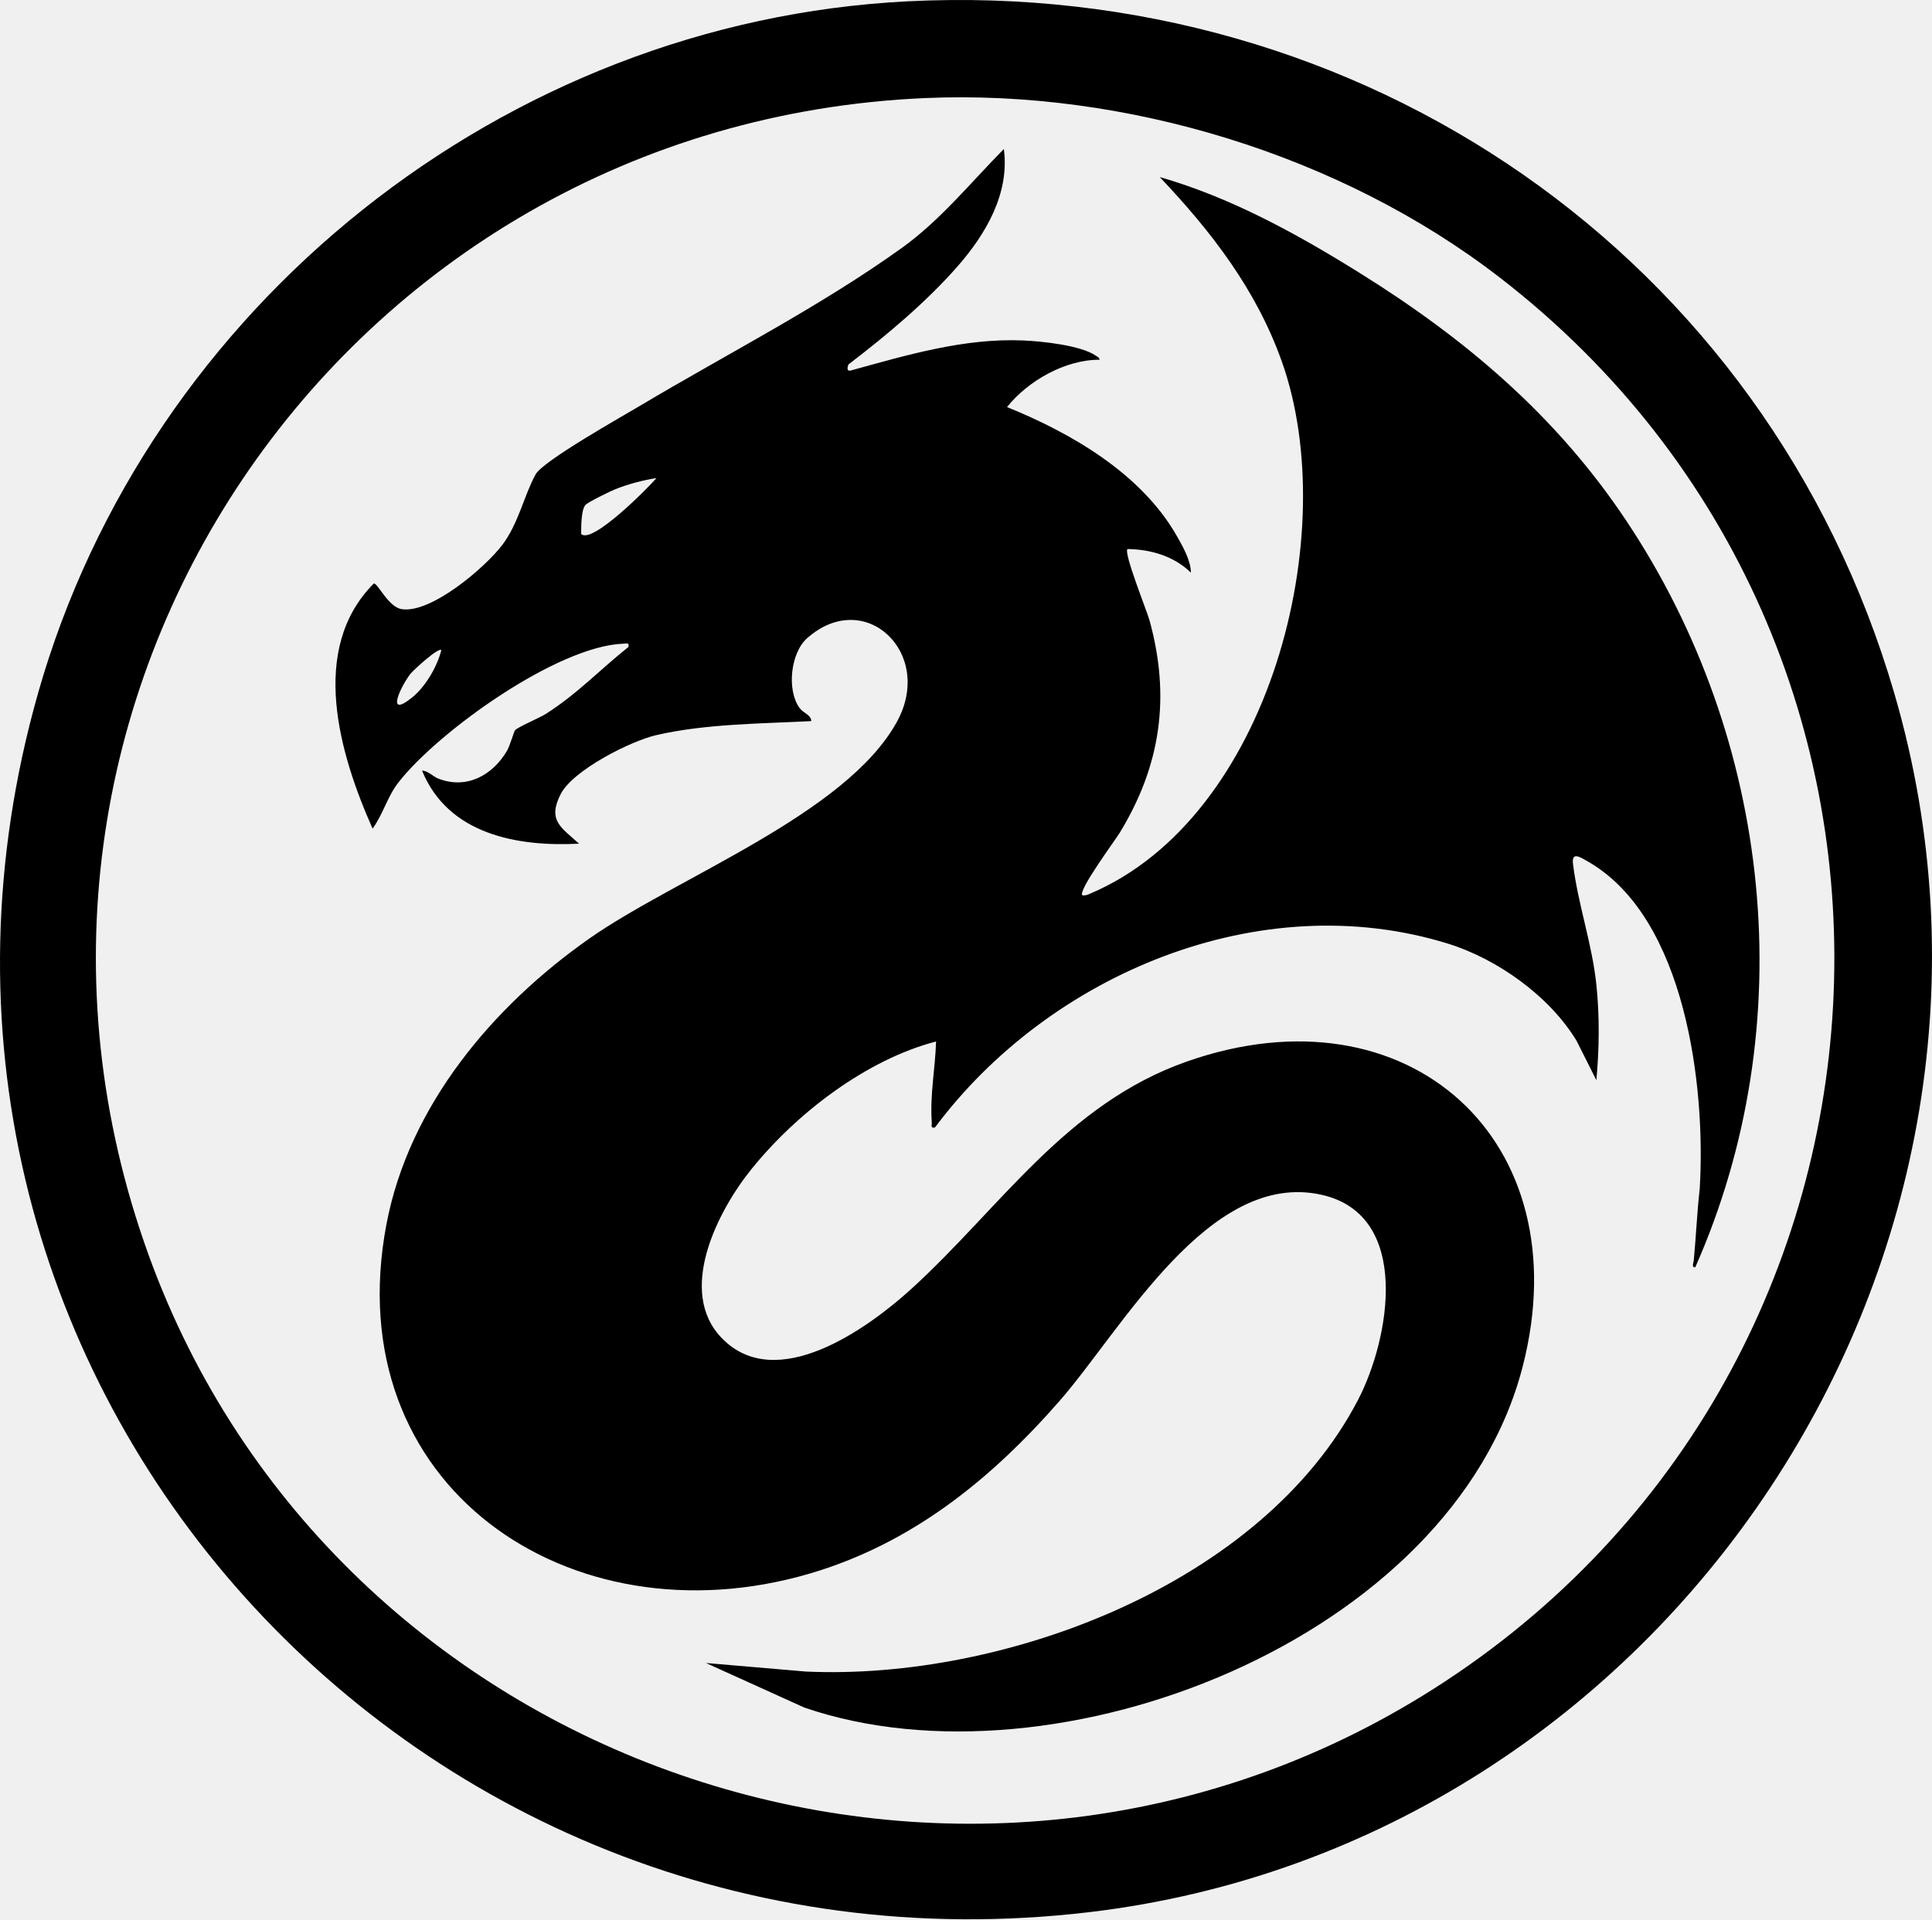
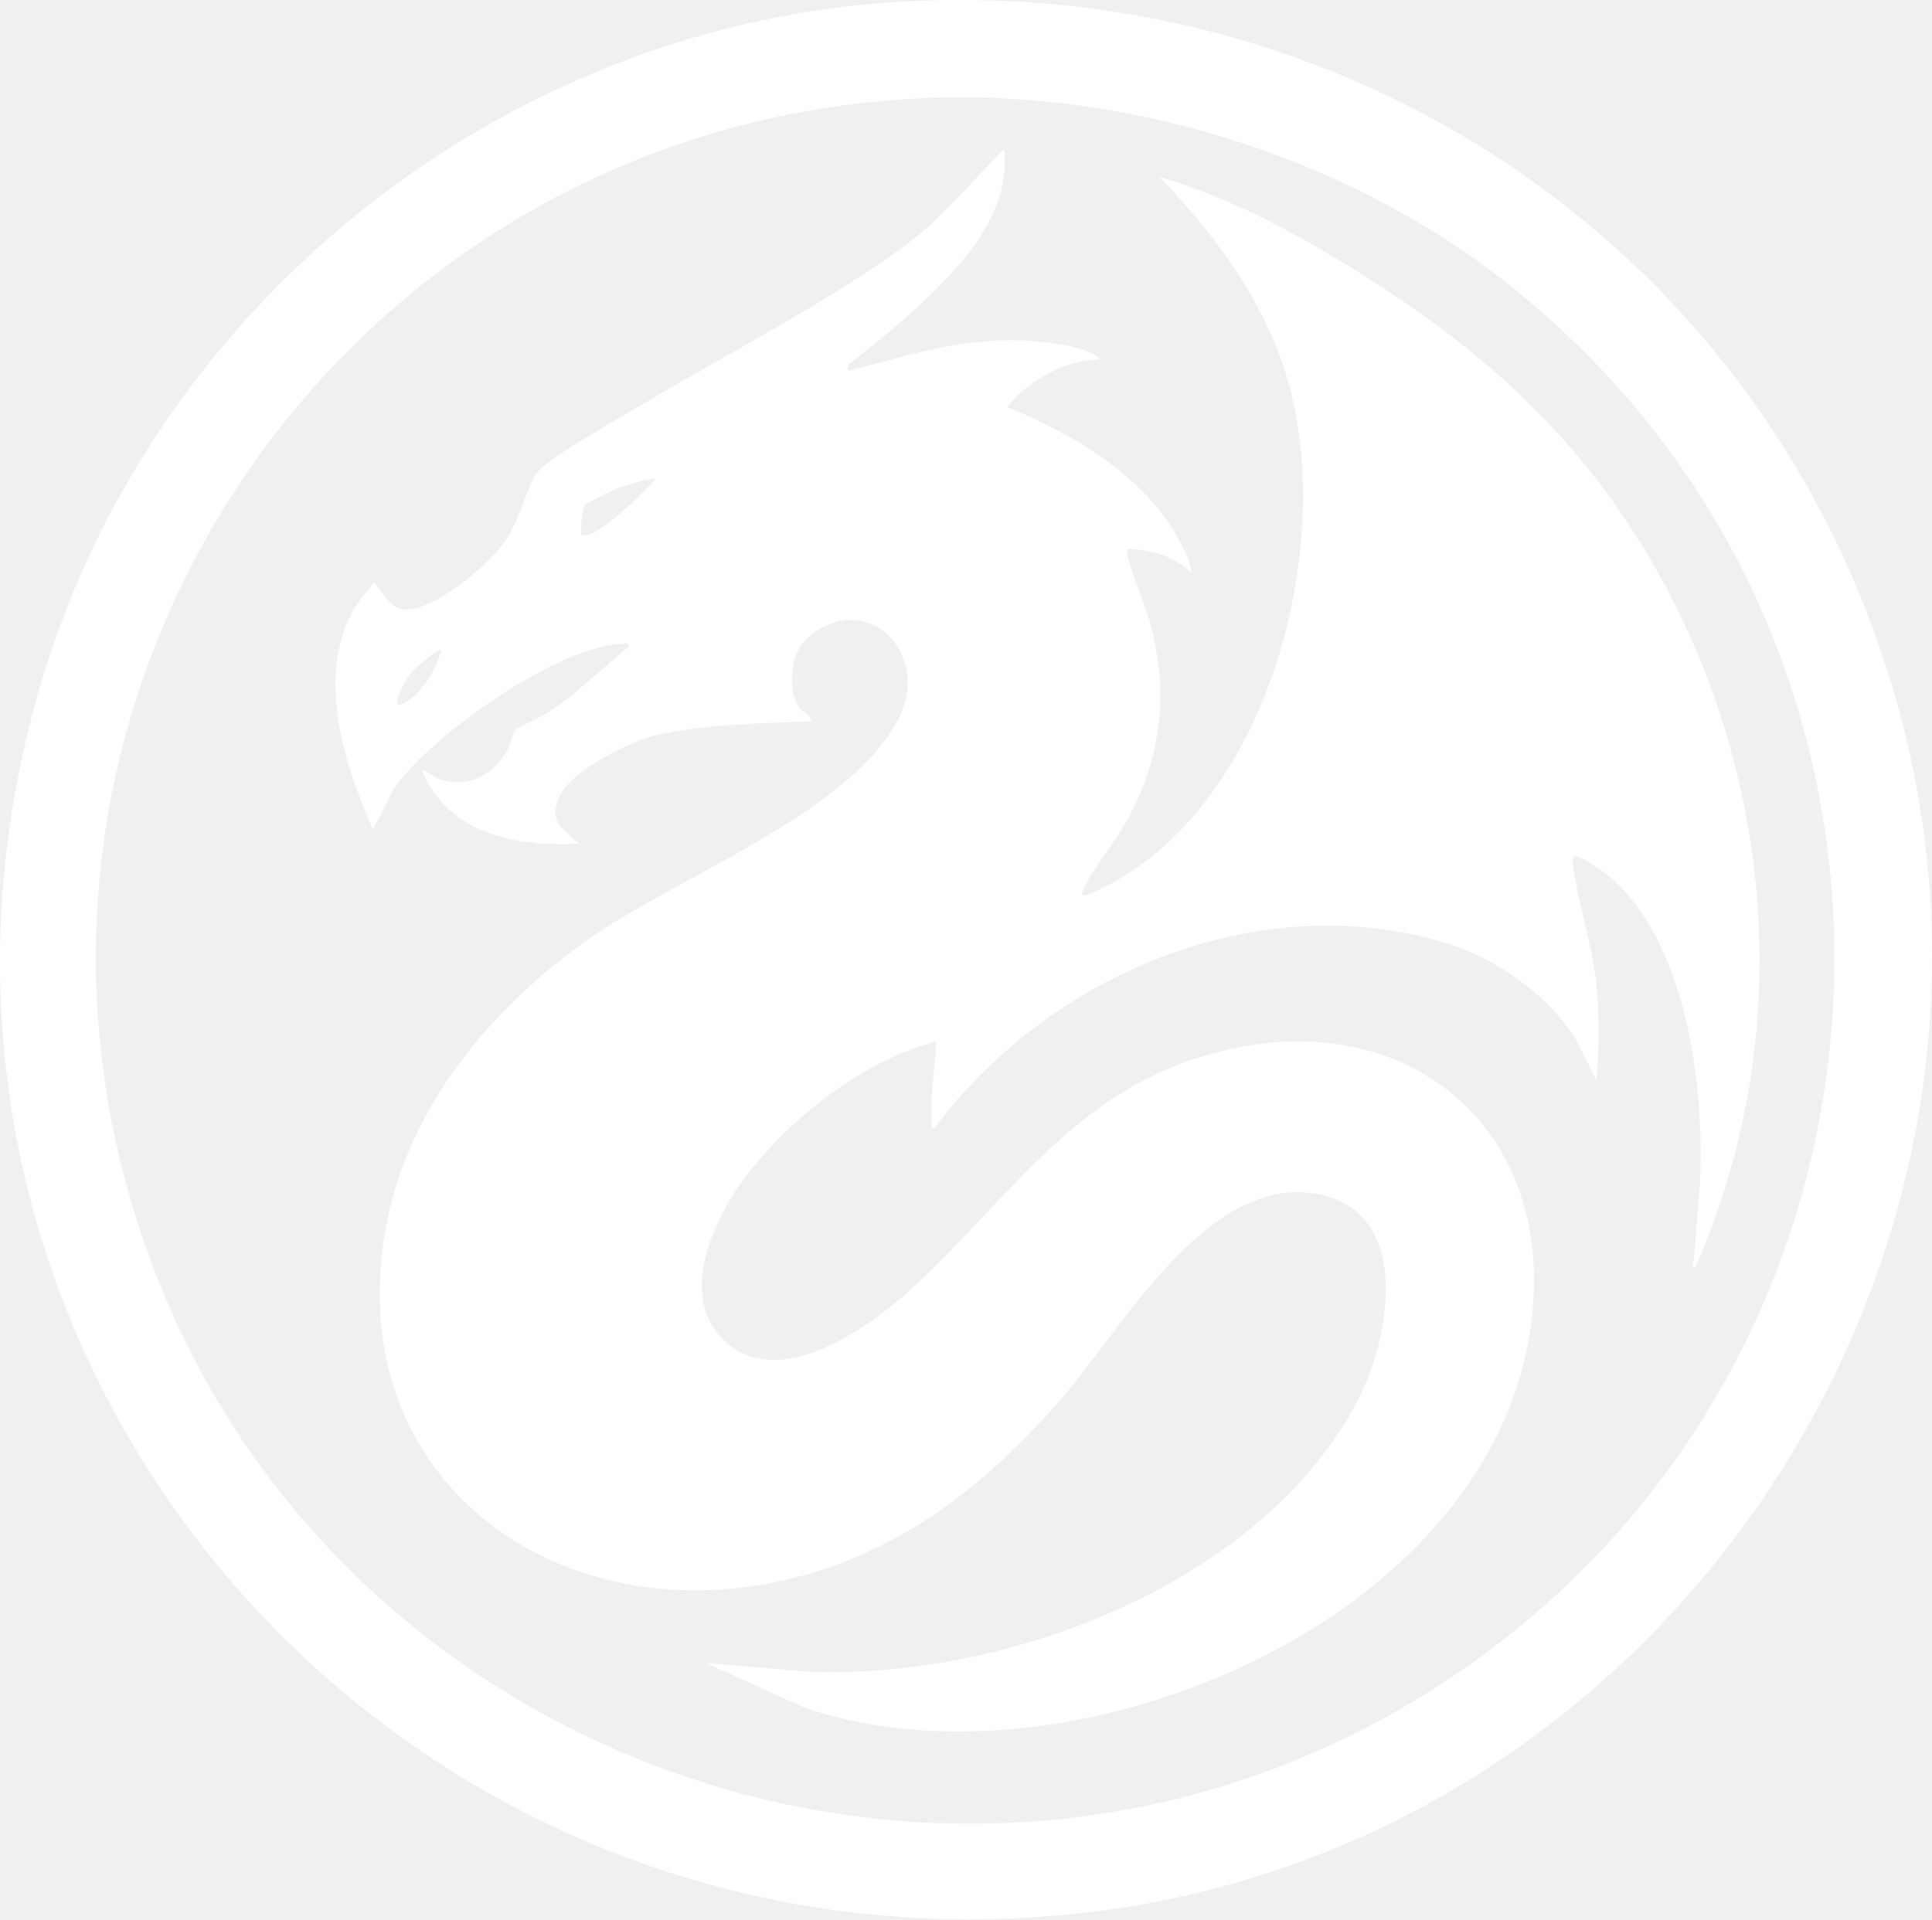
<svg xmlns="http://www.w3.org/2000/svg" id="Layer_1" data-name="Layer 1" viewBox="0 0 898.24 892.52">
-   <path fill="#000000" d="M421.99.61c211.29-10.63,399.34,118.54,458.7,321.71,76.35,261.28-105.3,534.94-374.12,566.87C186.98,927.14-71.09,634.88,17.7,322.32,68.84,142.28,234.38,10.05,421.99.61ZM429.99,45.61C158.55,57.5-24.01,326.66,69.18,583.83c86.16,237.77,375.41,337.94,591.94,204.9,238.91-146.8,258.68-487.93,35.98-659.81-73.7-56.88-173.95-87.39-267.1-83.31Z" />
-   <path fill="#000000" d="M394.44,169.51c-.49,1.36-.89,3.33,1.2,2.76,26.1-7.19,52.62-15.11,80.05-13.95,8.67.37,26.82,2.23,33.87,7.13.68.47,1.68.9,1.64,1.85-15.91-.11-33.37,9.86-43,22,29.93,12.12,62.3,30.92,78.8,59.71,2.84,4.96,6.64,11.57,6.7,17.3-7.84-7.68-18.65-10.86-29.51-10.99-1.84,1.83,8.98,28.58,10.27,33.23,9.79,35.57,5.23,67.39-13.85,98.68-2.17,3.56-19.52,26.97-17.41,29.08,1.43.28,2.46-.25,3.71-.78,83.63-35.47,117.42-167.67,89.03-247.46-11.89-33.41-32.67-60.31-56.75-85.74,33.14,9.52,63.82,26.44,92.92,44.57,49.38,30.78,91.4,66.38,123.9,115.1,68.05,102,82.15,234.37,32.17,347.31-1.88.2-.81-2.1-.7-3.2,1.06-11.08,1.5-22.2,2.76-33.25,2.89-47.16-6.4-126.06-51.9-152.18-3.4-1.95-7.74-4.94-7.01,1.01,2.3,18.86,8.88,37.13,10.86,56.14,1.54,14.77,1.37,29.74,0,44.49l-9.19-18.3c-12.51-20.73-36.82-38.07-59.8-45.2-87.44-27.1-185.42,14.28-238.51,85.49-2.26.42-1.38-.99-1.49-2.48-.91-12.58,1.63-24.99,2-37.51-32.56,8.5-65.04,33.5-85.97,59.53-15.61,19.4-34.75,56.76-13.56,78.5,25.34,26,67.73-4.49,88.06-23,41.42-37.72,71.86-86.04,128.23-105.77,102.53-35.9,183.14,36.57,155.96,141.96-32.66,126.65-217.06,198.6-333.96,158.53l-45.75-20.73,46.51,3.98c92.41,4.17,212.08-40.72,256.66-126.32,14.78-28.38,25.13-85.98-16.95-95.39-52.25-11.69-92.68,62.51-121.71,95.74-32.03,36.66-68.95,66.58-116.52,80.48-111.47,32.58-219.61-40.97-196.53-162.53,10.47-55.17,49.44-101.31,94.22-132.78,40.55-28.5,119.48-57.79,143.12-100.88,17.55-31.98-14.93-62.77-41.81-38.81-7.66,6.83-9.51,24.17-3.43,32.45,1.82,2.48,5.21,2.97,5.44,6.05-23.41,1.22-49.12,1.23-72,6.5-12.08,2.78-38.89,16.35-44.54,27.46-6.23,12.23.16,15.43,8.55,23.04-28.83,1.53-60.95-4.39-73-33.98,3.02.16,4.91,2.7,7.71,3.78,12.89,4.96,24.94-1.43,31.71-12.87,1.57-2.65,3.18-8.85,3.83-9.67,1.18-1.46,11.43-5.8,14.05-7.45,14.61-9.2,25.39-20.72,38.69-31.32.41-2.18-.97-1.53-2.47-1.48-30.54,1.1-85.92,40.71-104.5,64.51-5.12,6.55-7.15,14.83-12.01,21.47-15.4-34.55-29.82-83.49.55-113.96,1.81-.41,6.66,10.93,13,11.91,13.67,2.12,38.99-19.52,46.87-30.02,7.46-9.94,9.97-22.81,15.36-32.64,3.45-6.3,40.2-26.92,48.89-32.11,40.06-23.88,83.82-46.18,121.62-73.38,17.68-12.72,31.9-30.36,47.19-45.81,2.79,20.66-8.45,39.63-21.48,54.52-14.57,16.65-33.22,32.26-50.79,45.67ZM305.2,222.33c-6.3.95-13.38,2.85-19.26,5.23-2.34.95-12.55,5.93-13.75,7.25-2.02,2.24-1.99,10.41-1.99,13.51,5.03,4.95,31.23-21.54,35-25.99ZM205.19,302.32c-1.34-1.41-13.06,9.35-14.41,11.08-4.41,5.67-11.78,21.17.89,10.89,6.22-5.04,11.54-14.22,13.52-21.97Z" />
+   <path fill="#FFFFFF" d="M421.99.61c211.29-10.63,399.34,118.54,458.7,321.71,76.35,261.28-105.3,534.94-374.12,566.87C186.98,927.14-71.09,634.88,17.7,322.32,68.84,142.28,234.38,10.05,421.99.61ZM429.99,45.61C158.55,57.5-24.01,326.66,69.18,583.83c86.16,237.77,375.41,337.94,591.94,204.9,238.91-146.8,258.68-487.93,35.98-659.81-73.7-56.88-173.95-87.39-267.1-83.31Z" />
+   <path fill="#FFFFFF" d="M394.44,169.51c-.49,1.36-.89,3.33,1.2,2.76,26.1-7.19,52.62-15.11,80.05-13.95,8.67.37,26.82,2.23,33.87,7.13.68.47,1.68.9,1.64,1.85-15.91-.11-33.37,9.86-43,22,29.93,12.12,62.3,30.92,78.8,59.71,2.84,4.96,6.64,11.57,6.7,17.3-7.84-7.68-18.65-10.86-29.51-10.99-1.84,1.83,8.98,28.58,10.27,33.23,9.79,35.57,5.23,67.39-13.85,98.68-2.17,3.56-19.52,26.97-17.41,29.08,1.43.28,2.46-.25,3.71-.78,83.63-35.47,117.42-167.67,89.03-247.46-11.89-33.41-32.67-60.31-56.75-85.74,33.14,9.52,63.82,26.44,92.92,44.57,49.38,30.78,91.4,66.38,123.9,115.1,68.05,102,82.15,234.37,32.17,347.31-1.88.2-.81-2.1-.7-3.2,1.06-11.08,1.5-22.2,2.76-33.25,2.89-47.16-6.4-126.06-51.9-152.18-3.4-1.95-7.74-4.94-7.01,1.01,2.3,18.86,8.88,37.13,10.86,56.14,1.54,14.77,1.37,29.74,0,44.49l-9.19-18.3c-12.51-20.73-36.82-38.07-59.8-45.2-87.44-27.1-185.42,14.28-238.51,85.49-2.26.42-1.38-.99-1.49-2.48-.91-12.58,1.63-24.99,2-37.51-32.56,8.5-65.04,33.5-85.97,59.53-15.61,19.4-34.75,56.76-13.56,78.5,25.34,26,67.73-4.49,88.06-23,41.42-37.72,71.86-86.04,128.23-105.77,102.53-35.9,183.14,36.57,155.96,141.96-32.66,126.65-217.06,198.6-333.96,158.53l-45.75-20.73,46.51,3.98c92.41,4.17,212.08-40.72,256.66-126.32,14.78-28.38,25.13-85.98-16.95-95.39-52.25-11.69-92.68,62.51-121.71,95.74-32.03,36.66-68.95,66.58-116.52,80.48-111.47,32.58-219.61-40.97-196.53-162.53,10.47-55.17,49.44-101.31,94.22-132.78,40.55-28.5,119.48-57.79,143.12-100.88,17.55-31.98-14.93-62.77-41.81-38.81-7.66,6.83-9.51,24.17-3.43,32.45,1.82,2.48,5.21,2.97,5.44,6.05-23.41,1.22-49.12,1.23-72,6.5-12.08,2.78-38.89,16.35-44.54,27.46-6.23,12.23.16,15.43,8.55,23.04-28.83,1.53-60.95-4.39-73-33.98,3.02.16,4.91,2.7,7.71,3.78,12.89,4.96,24.94-1.43,31.71-12.87,1.57-2.65,3.18-8.85,3.83-9.67,1.18-1.46,11.43-5.8,14.05-7.45,14.61-9.2,25.39-20.72,38.69-31.32.41-2.18-.97-1.53-2.47-1.48-30.54,1.1-85.92,40.71-104.5,64.51-5.12,6.55-7.15,14.83-12.01,21.47-15.4-34.55-29.82-83.49.55-113.96,1.81-.41,6.66,10.93,13,11.91,13.67,2.12,38.99-19.52,46.87-30.02,7.46-9.94,9.97-22.81,15.36-32.64,3.45-6.3,40.2-26.92,48.89-32.11,40.06-23.88,83.82-46.18,121.62-73.38,17.68-12.72,31.9-30.36,47.19-45.81,2.79,20.66-8.45,39.63-21.48,54.52-14.57,16.65-33.22,32.26-50.79,45.67ZM305.2,222.33c-6.3.95-13.38,2.85-19.26,5.23-2.34.95-12.55,5.93-13.75,7.25-2.02,2.24-1.99,10.41-1.99,13.51,5.03,4.95,31.23-21.54,35-25.99ZM205.19,302.32c-1.34-1.41-13.06,9.35-14.41,11.08-4.41,5.67-11.78,21.17.89,10.89,6.22-5.04,11.54-14.22,13.52-21.97Z" />
</svg>
